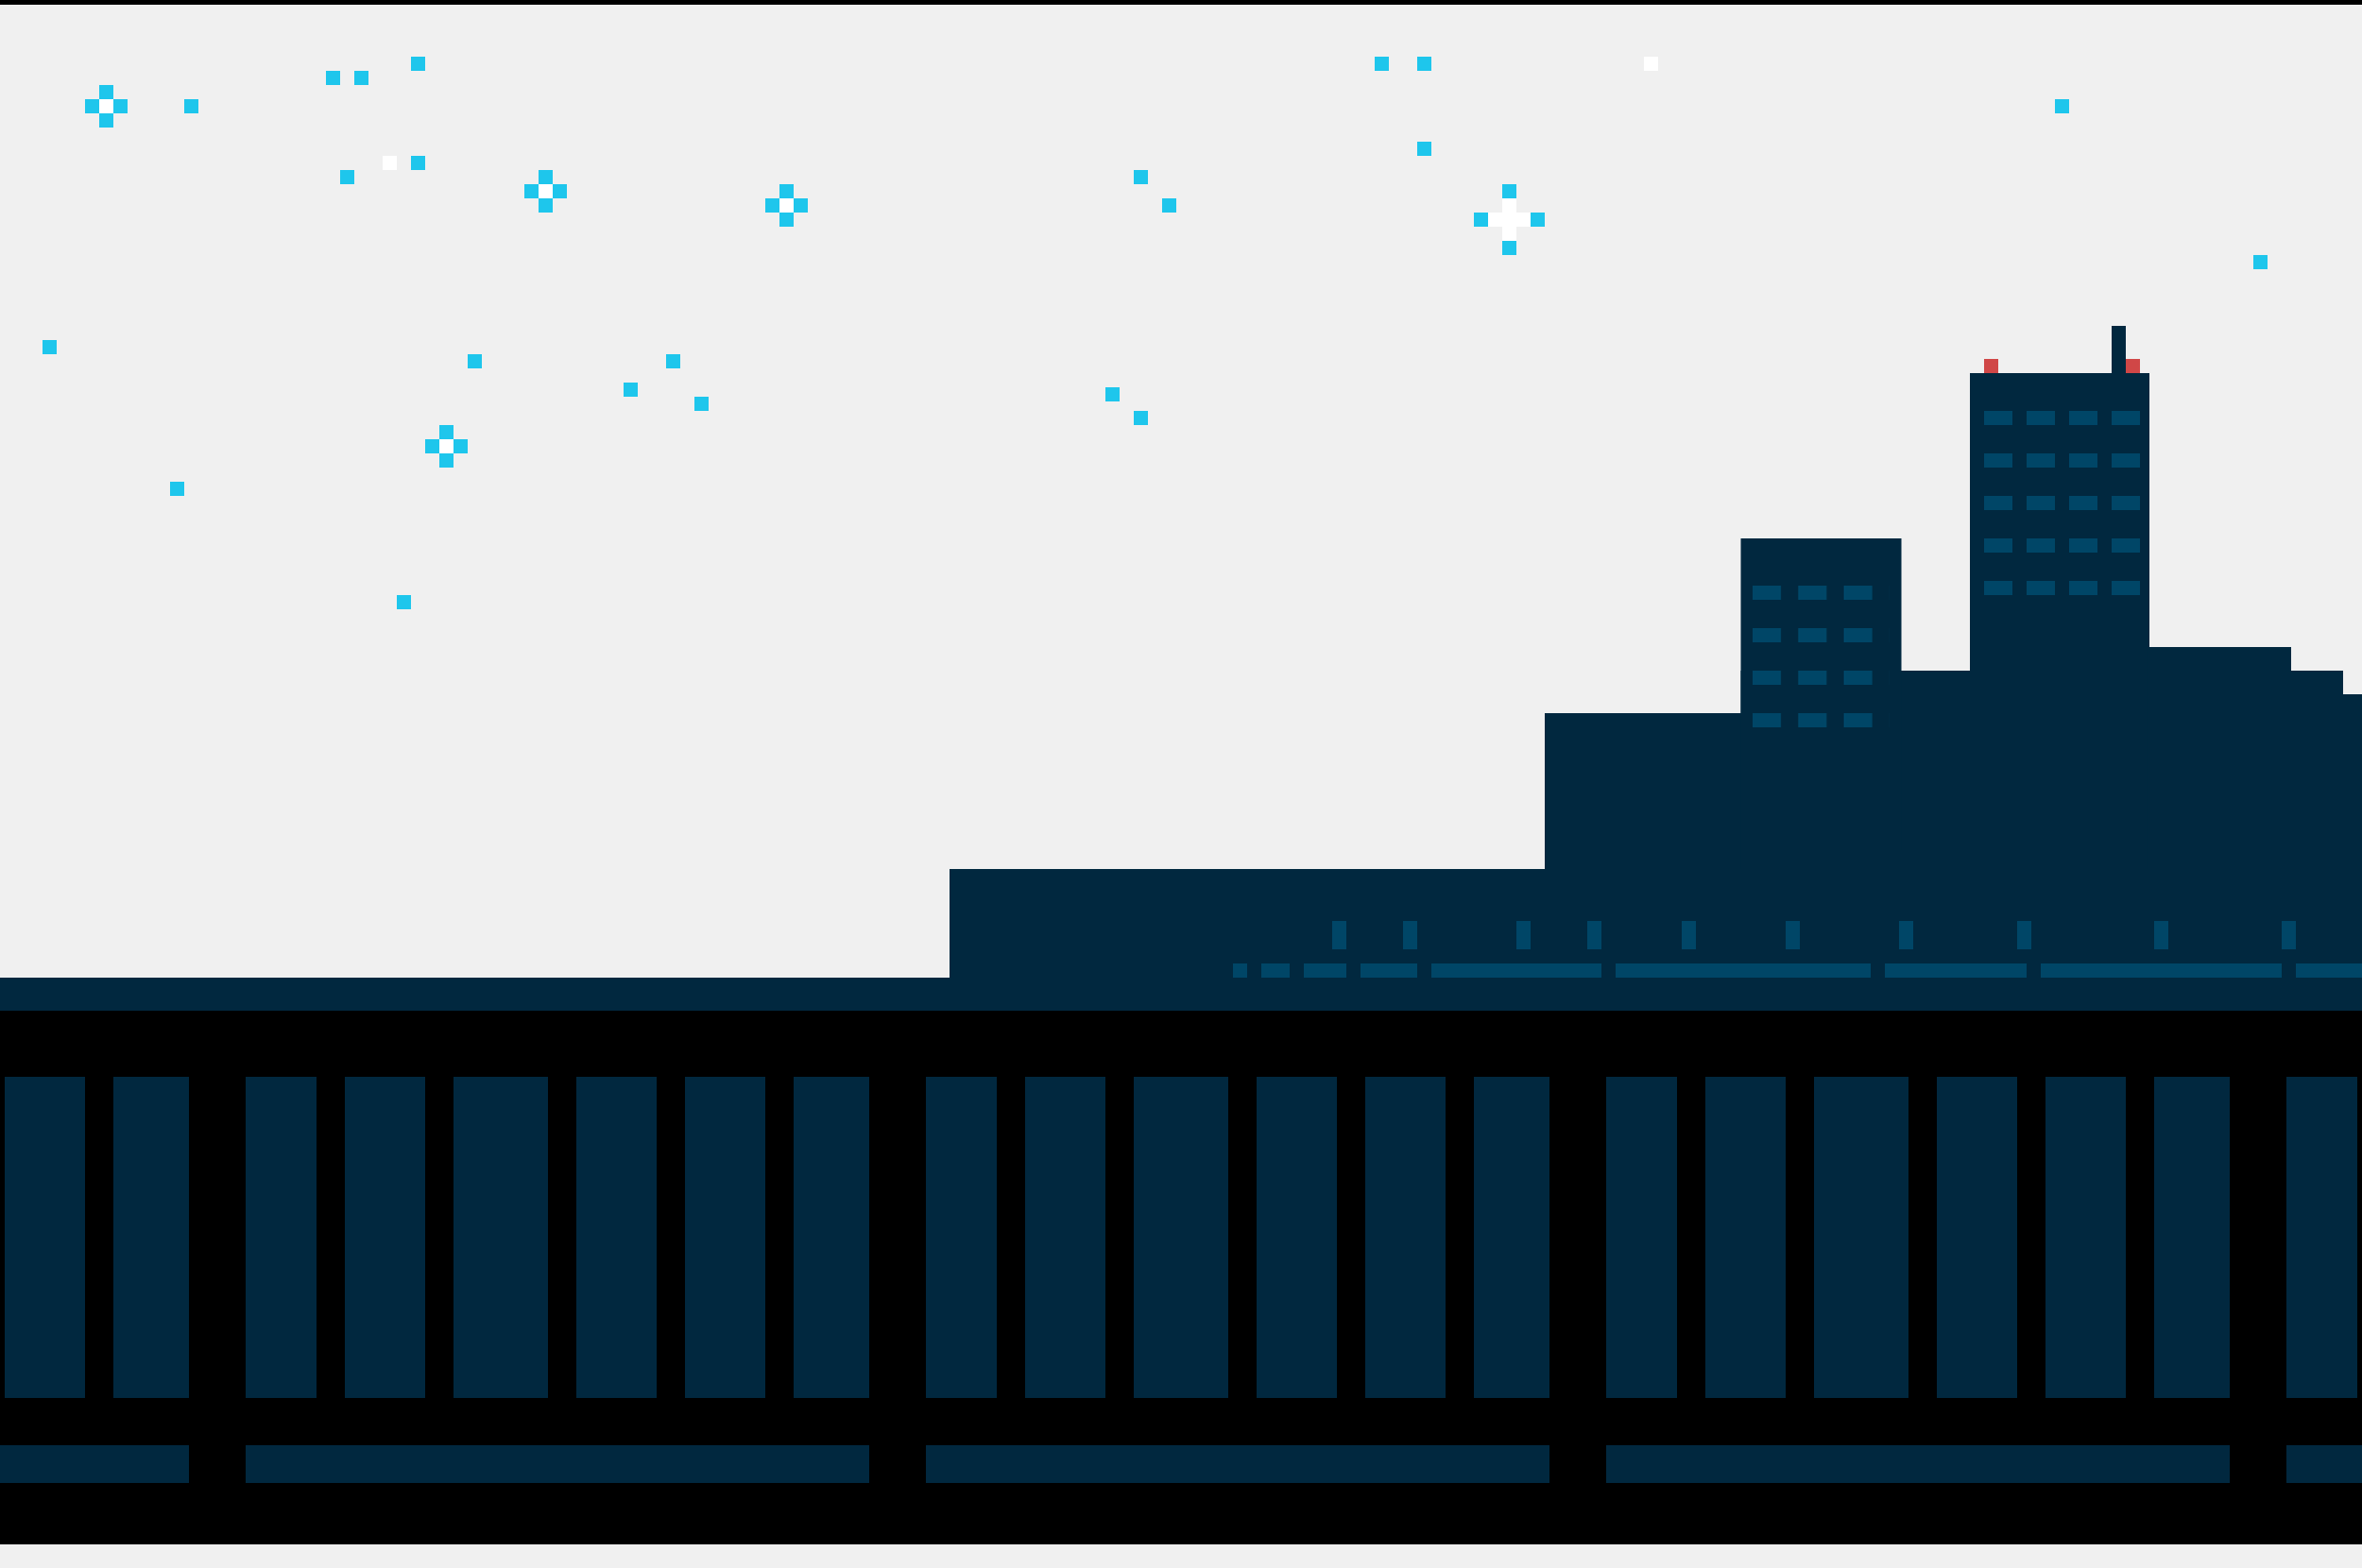
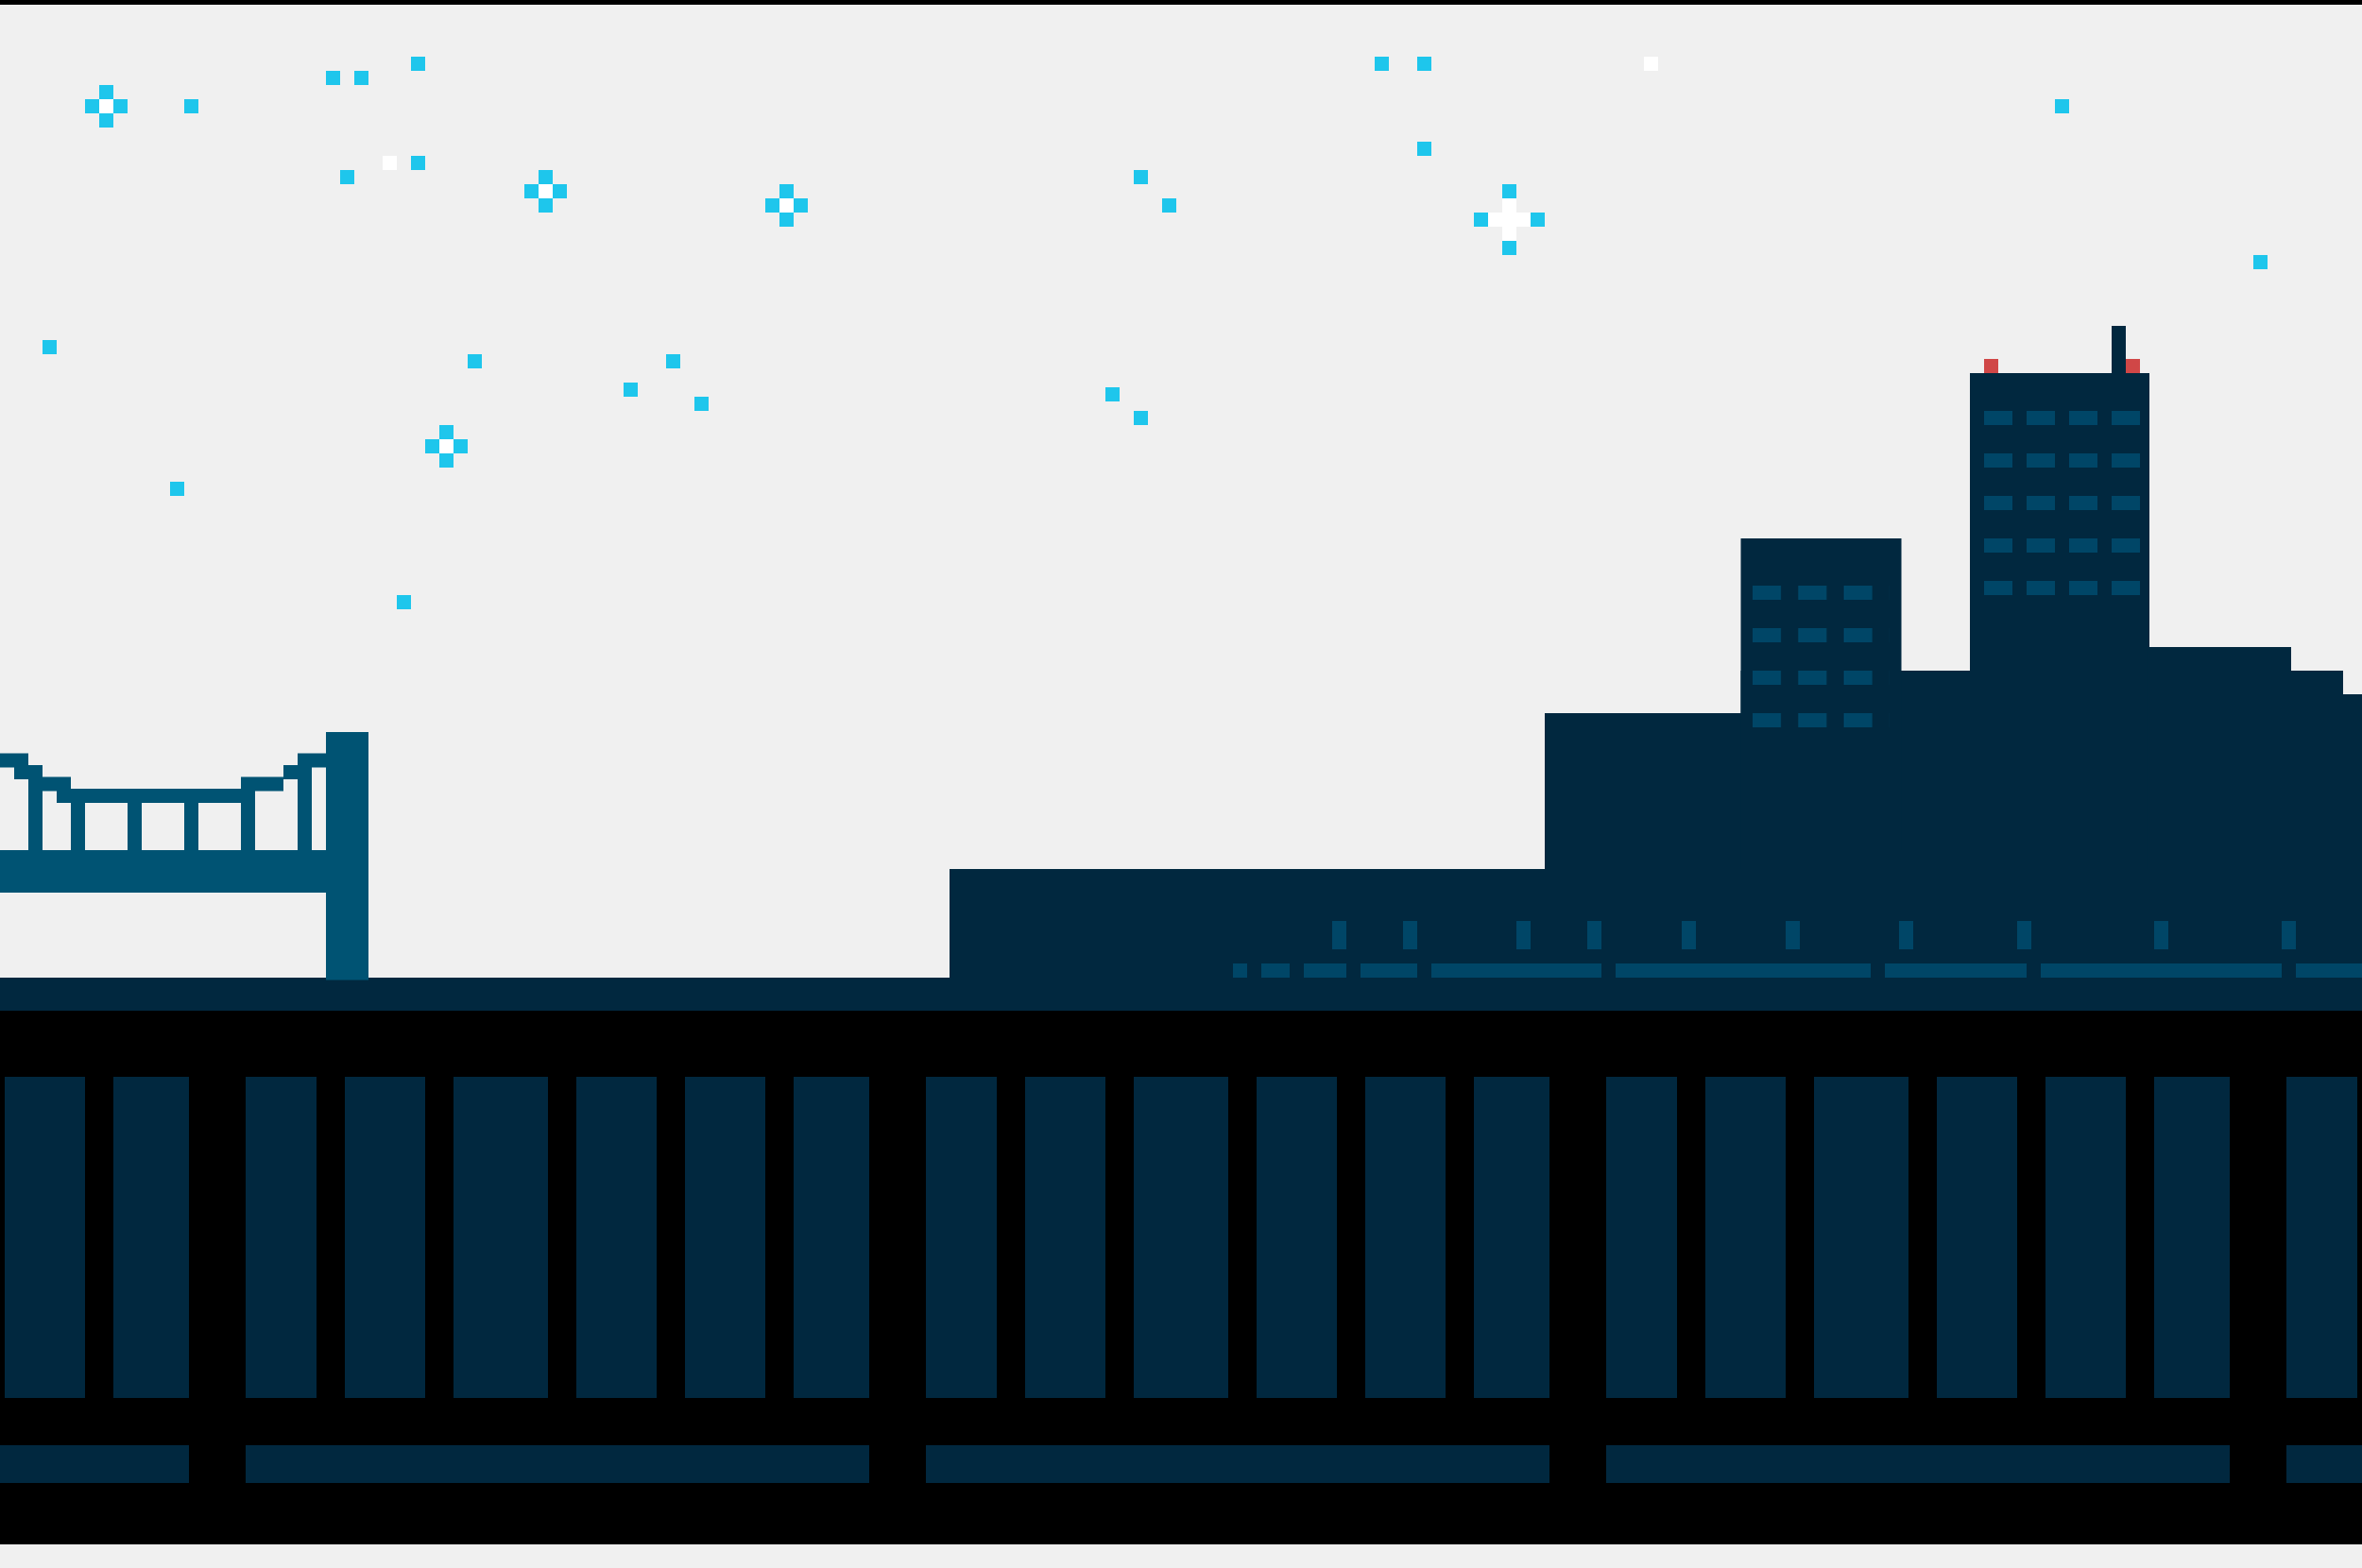
<svg xmlns="http://www.w3.org/2000/svg" xmlns:xlink="http://www.w3.org/1999/xlink" width="1000" height="664" viewBox="0 0 1000 664">
  <style type="text/css">
        #a { animation: x .5s ease alternate infinite; }

        @keyframes x {
           from { fill: #000; }
             to { fill: #fff; }
        }
        svg {
            fill: #15a6c7;
        }
    </style>
  <defs>
    <rect id="star0" width="6" height="6" fill="#1ec6ec" />
    <rect id="star0b" width="6" height="6" fill="#fff" />
    <g id="star1">
      <use x="6" xlink:href="#star0" />
      <use y="6" xlink:href="#star0" />
      <use x="12" y="6" xlink:href="#star0" />
      <use x="6" y="12" xlink:href="#star0" />
      <use x="6" y="6" xlink:href="#star0b" />
    </g>
    <g id="star2">
      <use x="12" xlink:href="#star0" />
      <use y="12" xlink:href="#star0" />
      <use x="24" y="12" xlink:href="#star0" />
      <use x="12" y="24" xlink:href="#star0" />
      <path d="M12 6 L18 6 L18 12 L24 12 L24 18 L18 18 L18 24 L12 24 L12 18 L6 18 L6 12 L12 12 Z" fill="white" />
    </g>
    <rect id="anthenaLight" width="6" height="6" fill="#d04747" />
    <rect id="window" width="12" height="6" fill="#004667" />
    <pattern id="windowPat1" x="0" y="0" width=".333" height=".25">
      <use xlink:href="#window" />
    </pattern>
    <pattern id="windowPat2" x="0" y="0" width=".25" height=".2">
      <use xlink:href="#window" />
    </pattern>
    <g id="sky">
      <use x="18" y="144" xlink:href="#star0" />
      <use x="36" y="36" xlink:href="#star1" />
      <use x="72" y="204" xlink:href="#star0" />
      <use x="78" y="42" xlink:href="#star0" />
      <use x="138" y="30" xlink:href="#star0" />
      <use x="144" y="72" xlink:href="#star0" />
      <use x="150" y="30" xlink:href="#star0" />
      <use x="162" y="66" xlink:href="#star0b" />
      <use x="168" y="252" xlink:href="#star0" />
      <use x="174" y="24" xlink:href="#star0" />
      <use x="174" y="66" xlink:href="#star0" />
      <use x="180" y="180" xlink:href="#star1" />
      <use x="198" y="150" xlink:href="#star0" />
      <use x="222" y="72" xlink:href="#star1" />
      <use x="264" y="162" xlink:href="#star0" />
      <use x="282" y="150" xlink:href="#star0" />
      <use x="294" y="168" xlink:href="#star0" />
      <use x="324" y="78" xlink:href="#star1" />
      <use x="468" y="164" xlink:href="#star0" />
      <use x="480" y="72" xlink:href="#star0" />
      <use x="480" y="174" xlink:href="#star0" />
      <use x="492" y="84" xlink:href="#star0" />
      <use x="582" y="24" xlink:href="#star0" />
      <use x="600" y="24" xlink:href="#star0" />
      <use x="600" y="60" xlink:href="#star0" />
      <use x="624" y="78" xlink:href="#star2" />
      <use x="696" y="24" xlink:href="#star0b" />
      <use x="870" y="42" xlink:href="#star0" />
      <use x="954" y="108" xlink:href="#star0" />
    </g>
    <g id="buildings0base">
      <rect y="144" width="84" height="114" fill="#01283f" />
      <rect x="83" y="126" width="98" height="132" fill="#01283f" />
      <rect x="83" y="70" width="68" height="132" fill="#01283f" />
      <rect x="180" width="76" height="258" fill="#01283f" />
      <path d="M255 116 L316 116 L316 126 L338 126 L338 136 L346 136 L346 258 L255 258 Z" fill="#01283f" />
    </g>
    <g id="buildings0">
      <use x="0" y="20" xlink:href="#buildings0base" />
      <use x="186" y="14" xlink:href="#anthenaLight" />
      <rect x="240" width="6" height="22" fill="#01283f" />
      <use x="246" y="14" xlink:href="#anthenaLight" />
      <rect fill="url(#windowPat1)" x="88" y="110" width="58" height="72" />
      <rect fill="url(#windowPat2)" x="186" y="36" width="72" height="90" />
    </g>
    <rect id="pierLight" width="6" height="12" fill="#004667" />
    <g id="pierLightsV">
      <use xlink:href="#pierLight" />
      <use x="30" xlink:href="#pierLight" />
      <use x="78" xlink:href="#pierLight" />
      <use x="108" xlink:href="#pierLight" />
      <use x="148" xlink:href="#pierLight" />
      <use x="192" xlink:href="#pierLight" />
      <use x="240" xlink:href="#pierLight" />
      <use x="290" xlink:href="#pierLight" />
      <use x="348" xlink:href="#pierLight" />
      <use x="402" xlink:href="#pierLight" />
    </g>
    <g id="pierLightsH">
      <rect width="6" height="6" fill="#004667" />
      <rect x="12" width="12" height="6" fill="#004667" />
      <rect x="30" width="18" height="6" fill="#004667" />
      <rect x="54" width="24" height="6" fill="#004667" />
      <rect x="84" width="72" height="6" fill="#004667" />
      <rect x="162" width="108" height="6" fill="#004667" />
      <rect x="276" width="60" height="6" fill="#004667" />
      <rect x="342" width="102" height="6" fill="#004667" />
      <rect x="450" width="28" height="6" fill="#004667" />
    </g>
    <g id="pier">
      <rect width="598" height="48" fill="#01283f" />
      <use x="162" y="22" xlink:href="#pierLightsV" />
      <use x="120" y="40" xlink:href="#pierLightsH" />
    </g>
+     <g id="bridge">
+       <rect y="50" width="140" height="18" fill="#005373" />
+       <rect x="12" y="16" width="6" height="34" fill="#005373" />
+       <rect x="30" y="28" width="6" height="22" fill="#005373" />
+       <rect x="54" y="28" width="6" height="22" fill="#005373" />
+       <rect x="78" y="28" width="6" height="22" fill="#005373" />
+       <rect x="102" y="28" width="6" height="22" fill="#005373" />
+       <rect x="126" y="16" width="6" height="34" fill="#005373" />
+       <rect y="9" width="12" height="6" fill="#005373" />
+       <rect x="6" y="14" width="12" height="6" fill="#005373" />
+       <rect x="12" y="19" width="18" height="6" fill="#005373" />
+       <rect x="24" y="24" width="84" height="6" fill="#005373" />
+       <rect x="102" y="19" width="18" height="6" fill="#005373" />
+       <rect x="120" y="14" width="12" height="6" fill="#005373" />
+       <rect x="126" y="9" width="13" height="6" fill="#005373" />
+       <rect x="138" width="18" height="105" fill="#005373" />
+     </g>
    <rect id="river" width="1000" height="240" fill="#01283f" />
-     <pattern id="bridgePart0" x="0" y="0" width=".2" height="1">
+     <pattern id="railingPart0" x="0" y="0" width=".2" height="1">
      <rect x="0" y="0" width="24" height="180" fill="#000" />
      <rect x="54" y="0" width="12" height="138" fill="#000" />
      <rect x="100" y="0" width="12" height="138" fill="#000" />
      <rect x="152" y="0" width="12" height="138" fill="#000" />
      <rect x="198" y="0" width="12" height="138" fill="#000" />
      <rect x="244" y="0" width="12" height="138" fill="#000" />
    </pattern>
-     <g id="bridgePart">
+     <g id="railingPart">
      <rect x="0" y="0" width="20" height="180" fill="#000" />
      <rect x="60" y="0" width="10" height="152" fill="#000" />
      <rect x="100" y="0" width="10" height="152" fill="#000" />
      <rect x="140" y="0" width="10" height="152" fill="#000" />
      <rect x="180" y="0" width="10" height="152" fill="#000" />
      <rect x="220" y="0" width="10" height="152" fill="#000" />
    </g>
-     <g id="bridge">
+     <g id="railing">
      <rect x="0" y="0" width="1000" height="28" fill="#000" />
-       <rect fill="url(#bridgePart0)" stroke="black" x="-208" y="26" width="1440" height="180" />
+       <rect fill="url(#railingPart0)" stroke="black" x="-208" y="26" width="1440" height="180" />
      <rect x="0" y="164" width="1000" height="20" fill="#000" />
      <rect x="0" y="200" width="1000" height="26" fill="#000" />
    </g>
    <g id="lamppost">
      <path d="M100 0 L140 0 L140 4 L145 4 L145 12 L100 12 L100 18 L80 18 L80 22 L74 22 L74 26 L70 26 L70 512 L60 512 L60 26 L62 26 L62 22 L64 22 L64 18 L66 18 L66 16 L70 16 L70 12 L80 12 L80 8 L90 8 L90 4 L100 4 Z" fill="#000324" />
      <path id="a" d="M110 16 L140 16 L140 26 L136 26 L136 30 L110 30 Z" fill="#000" />
    </g>
  </defs>
  <rect x="0" y="0" width="1000" height="2" fill="#000" />
  <use xlink:href="#sky" />
  <use x="654" y="138" xlink:href="#buildings0" />
  <use x="0" y="414" xlink:href="#river" />
  <use x="402" y="368" xlink:href="#pier" />
-   <use x="0" y="428" xlink:href="#bridge" />
+   <use x="0" y="310" xlink:href="#bridge" />
+   <use x="0" y="428" xlink:href="#railing" />
</svg>
